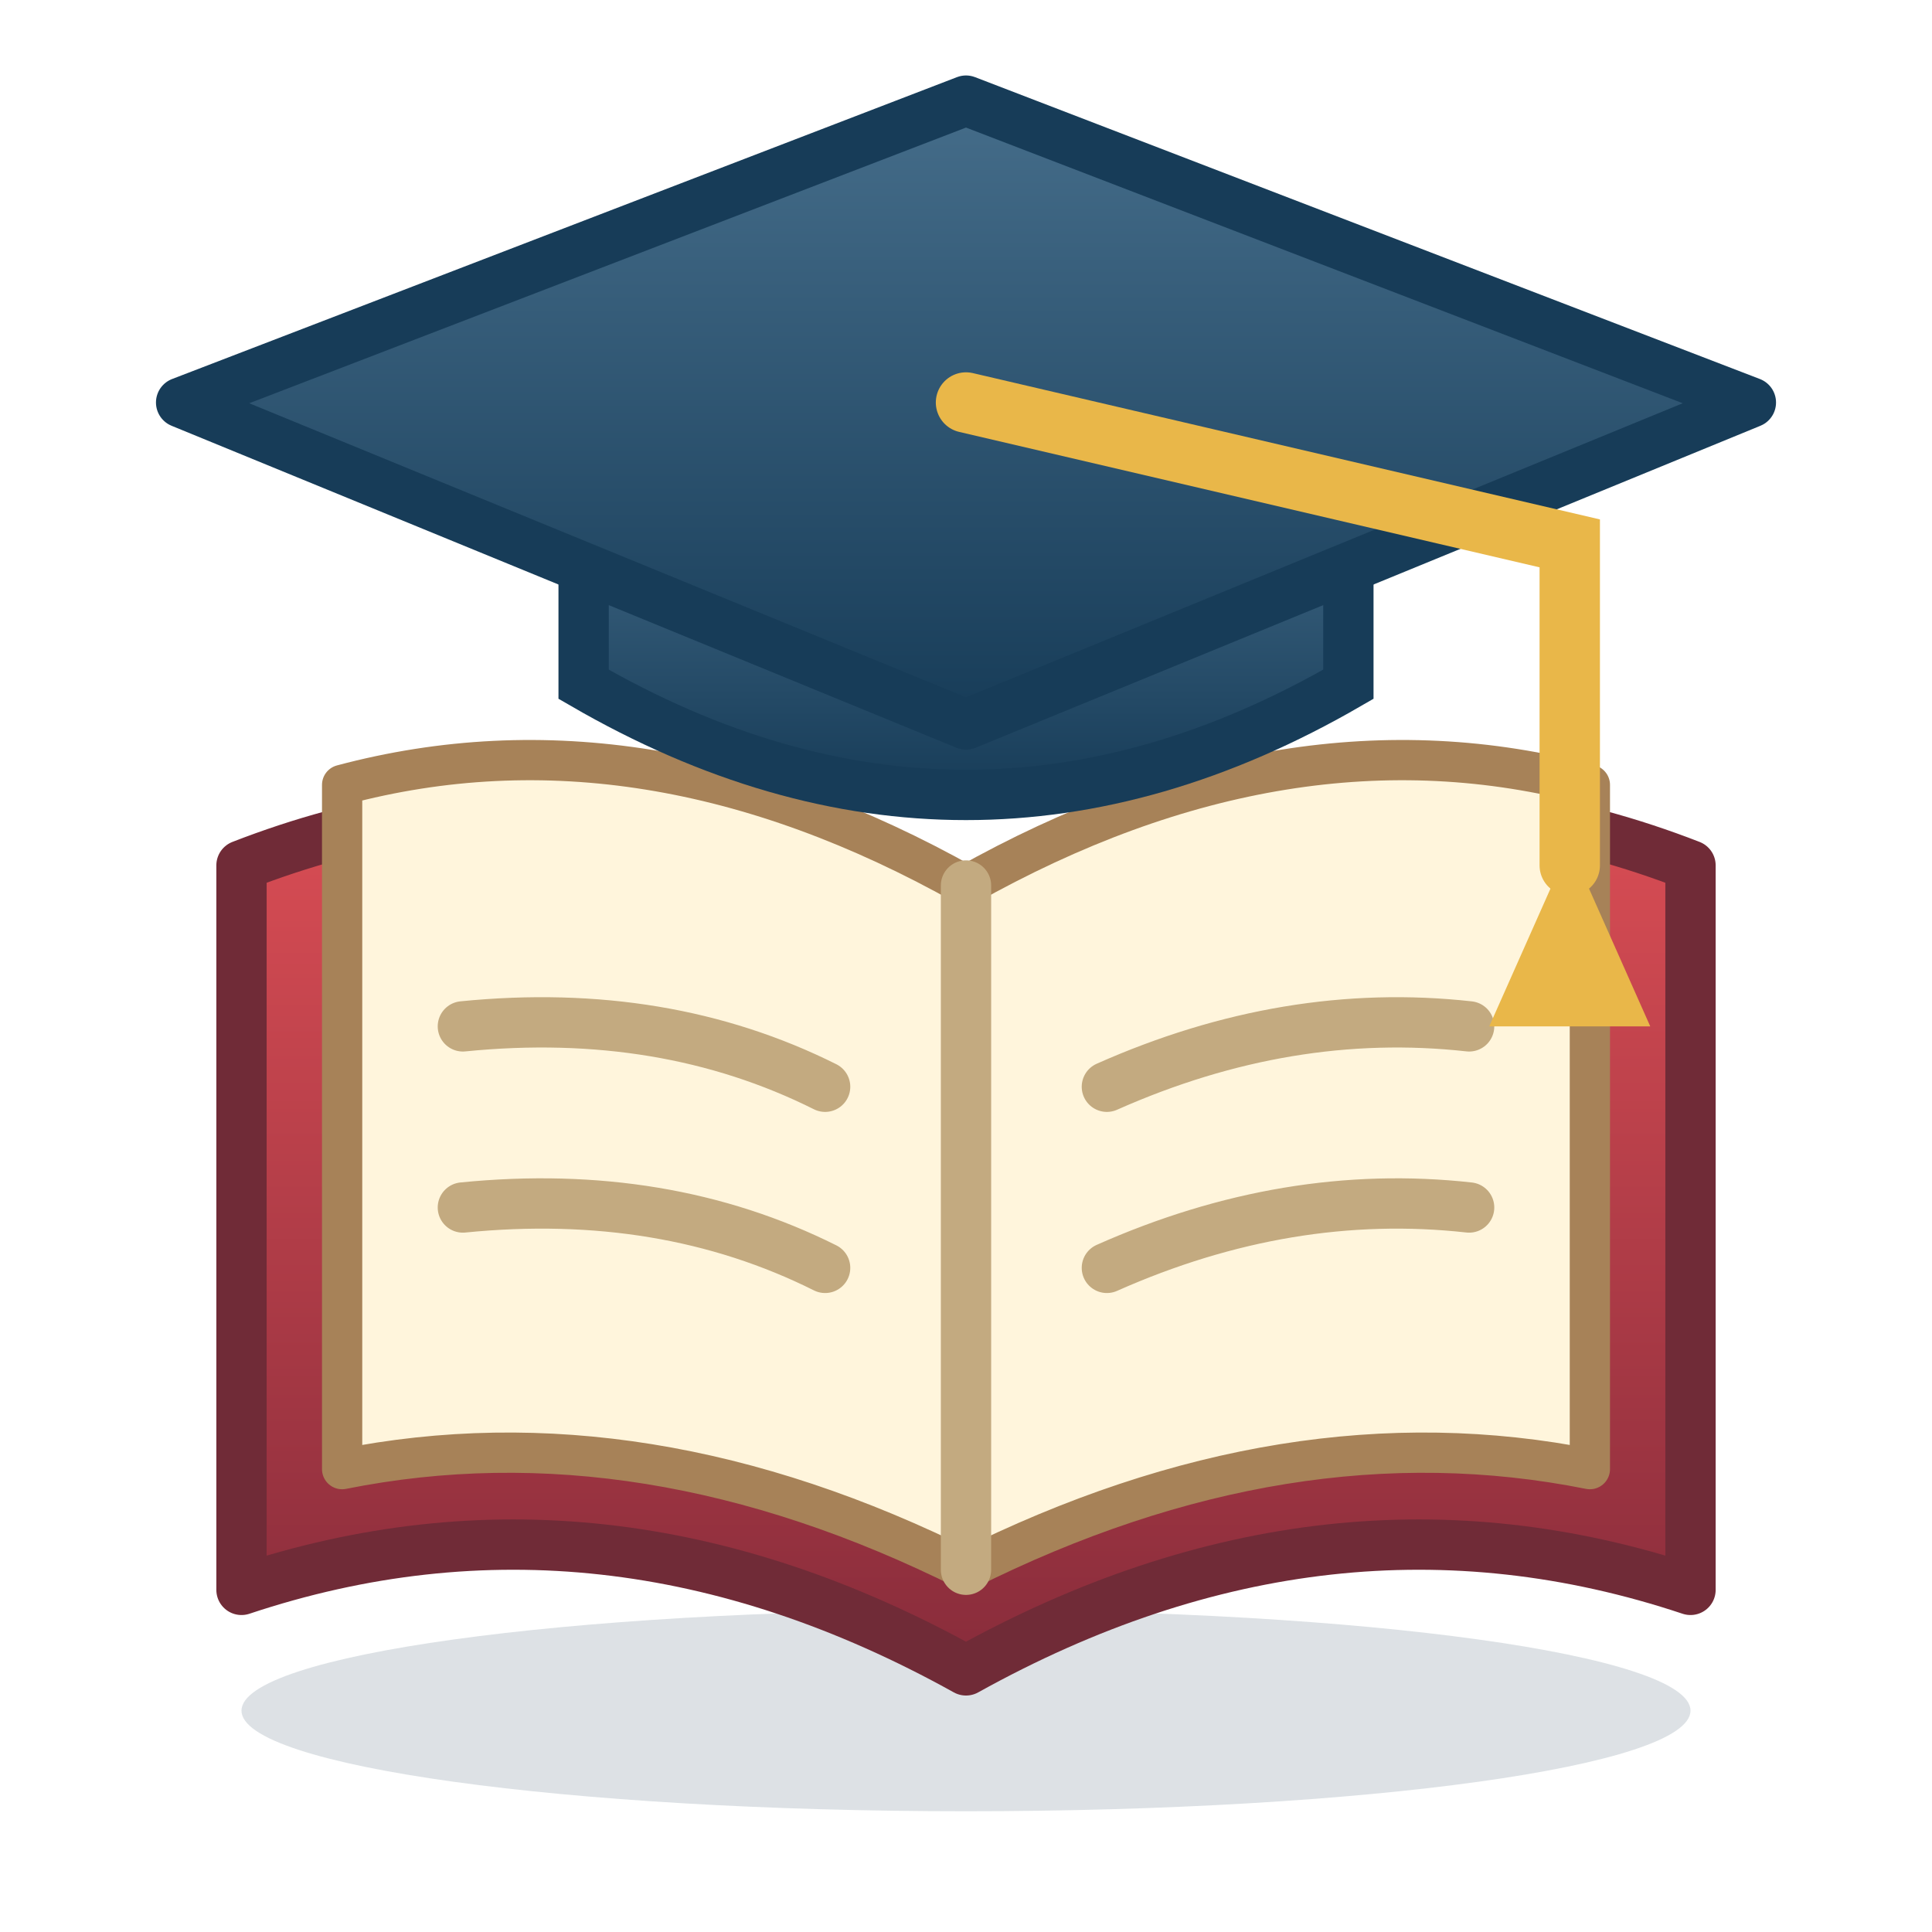
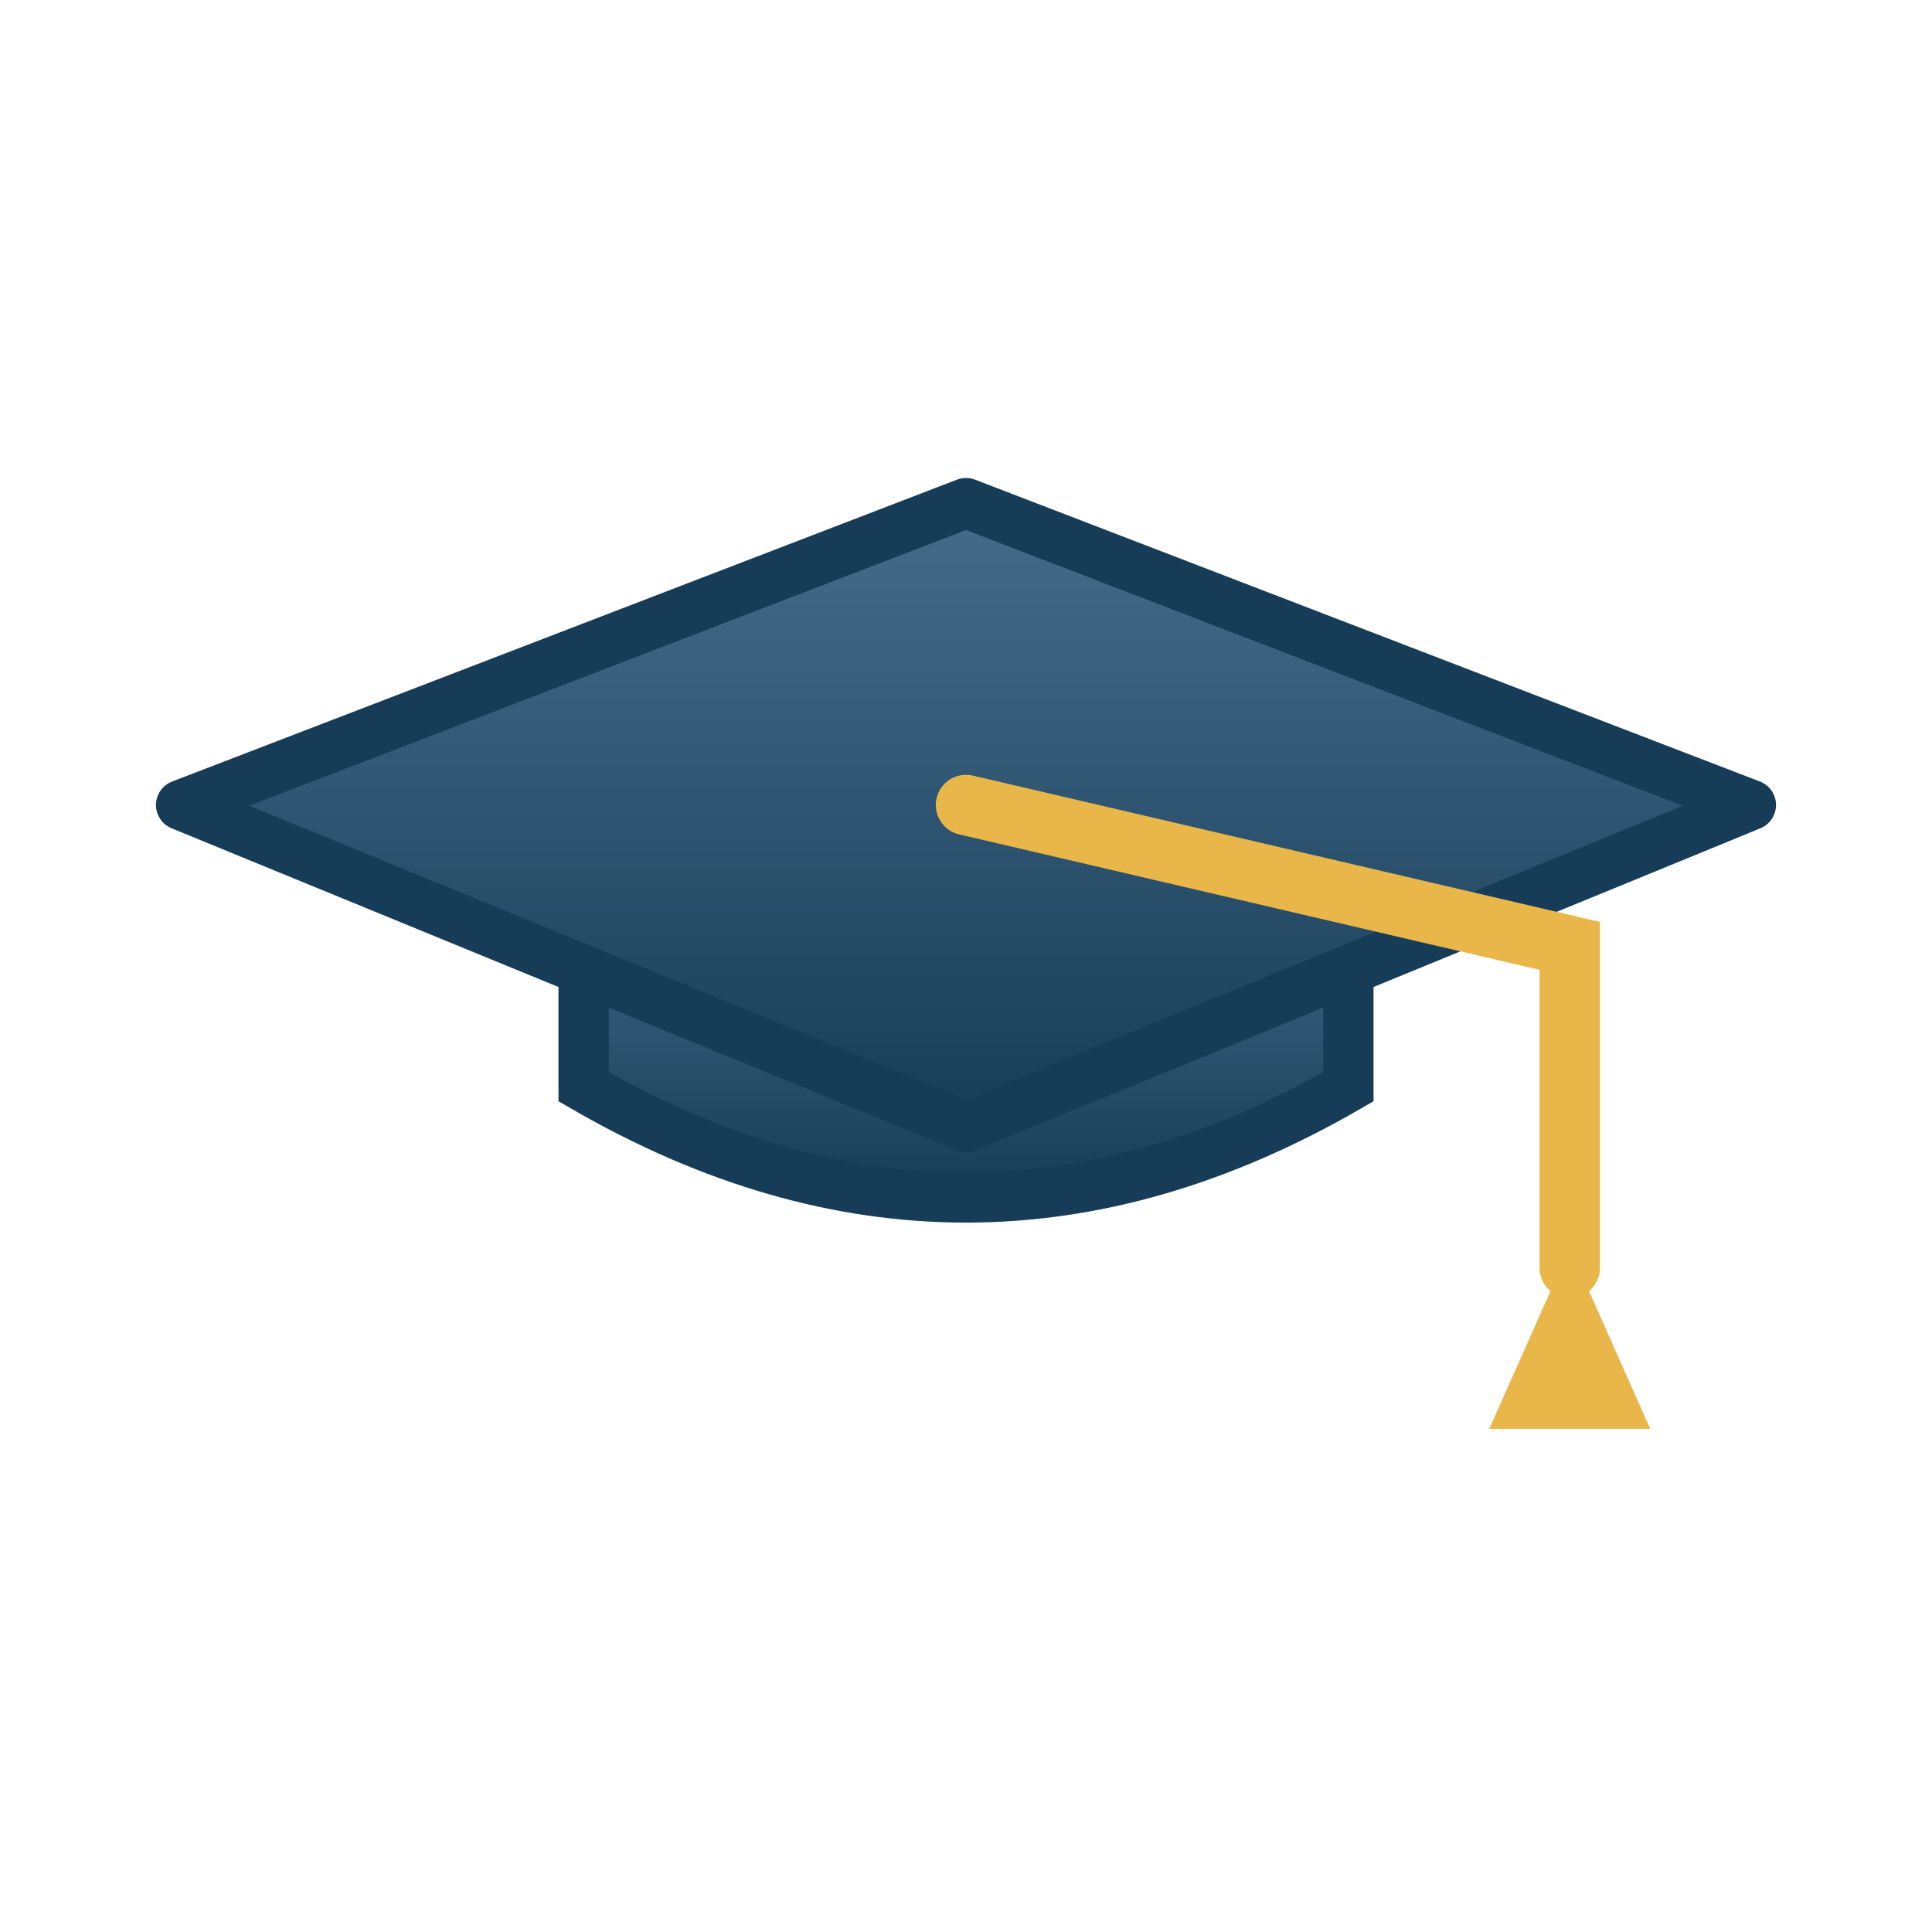
<svg xmlns="http://www.w3.org/2000/svg" viewBox="0 0 96 96">
  <defs>
-     <linearGradient id="cover" x2="0" y2="1">
-       <stop stop-color="#d94d54" />
-       <stop offset="1" stop-color="#882c3b" />
-     </linearGradient>
    <linearGradient id="cap" x2="0" y2="1">
      <stop stop-color="#456d8a" />
      <stop offset="1" stop-color="#173c58" />
    </linearGradient>
  </defs>
-   <ellipse cx="48" cy="85" rx="36" ry="5" fill="#183950" opacity=".15" />
-   <path d="M12 43Q30 36 48 46Q66 36 84 43V79Q66 73 48 83Q30 73 12 79Z" fill="url(#cover)" stroke="#702b37" stroke-width="2.5" stroke-linejoin="round" />
-   <path d="M17 39Q32 35 48 44Q64 35 79 39V73Q64 70 48 78Q32 70 17 73Z" fill="#fff5dc" stroke="#a78258" stroke-width="2" stroke-linejoin="round" />
-   <path d="M48 44V78M23 51Q33 50 41 54M23 60Q33 59 41 63M55 54Q64 50 73 51M55 63Q64 59 73 60" fill="none" stroke="#c3aa80" stroke-width="2.5" stroke-linecap="round" />
-   <path d="M29 22V34Q48 45 67 34V22" fill="url(#cap)" stroke="#173c58" stroke-width="2.5" />
-   <path d="M9 20L48 5L87 20L48 36Z" fill="url(#cap)" stroke="#173c58" stroke-width="2.5" stroke-linejoin="round" />
-   <path d="M48 20L78 27V43" fill="none" stroke="#e9b749" stroke-width="3" stroke-linecap="round" />
-   <path d="M78 42L74 51H82Z" fill="#e9b749" />
+   <g transform="translate(0 20)">
+     <path d="M29 22V34Q48 45 67 34V22" fill="url(#cap)" stroke="#173c58" stroke-width="2.5" />
+     <path d="M9 20L48 5L87 20L48 36Z" fill="url(#cap)" stroke="#173c58" stroke-width="2.5" stroke-linejoin="round" />
+     <path d="M48 20L78 27V43" fill="none" stroke="#e9b749" stroke-width="3" stroke-linecap="round" />
+     <path d="M78 42L74 51H82Z" fill="#e9b749" />
+   </g>
</svg>
